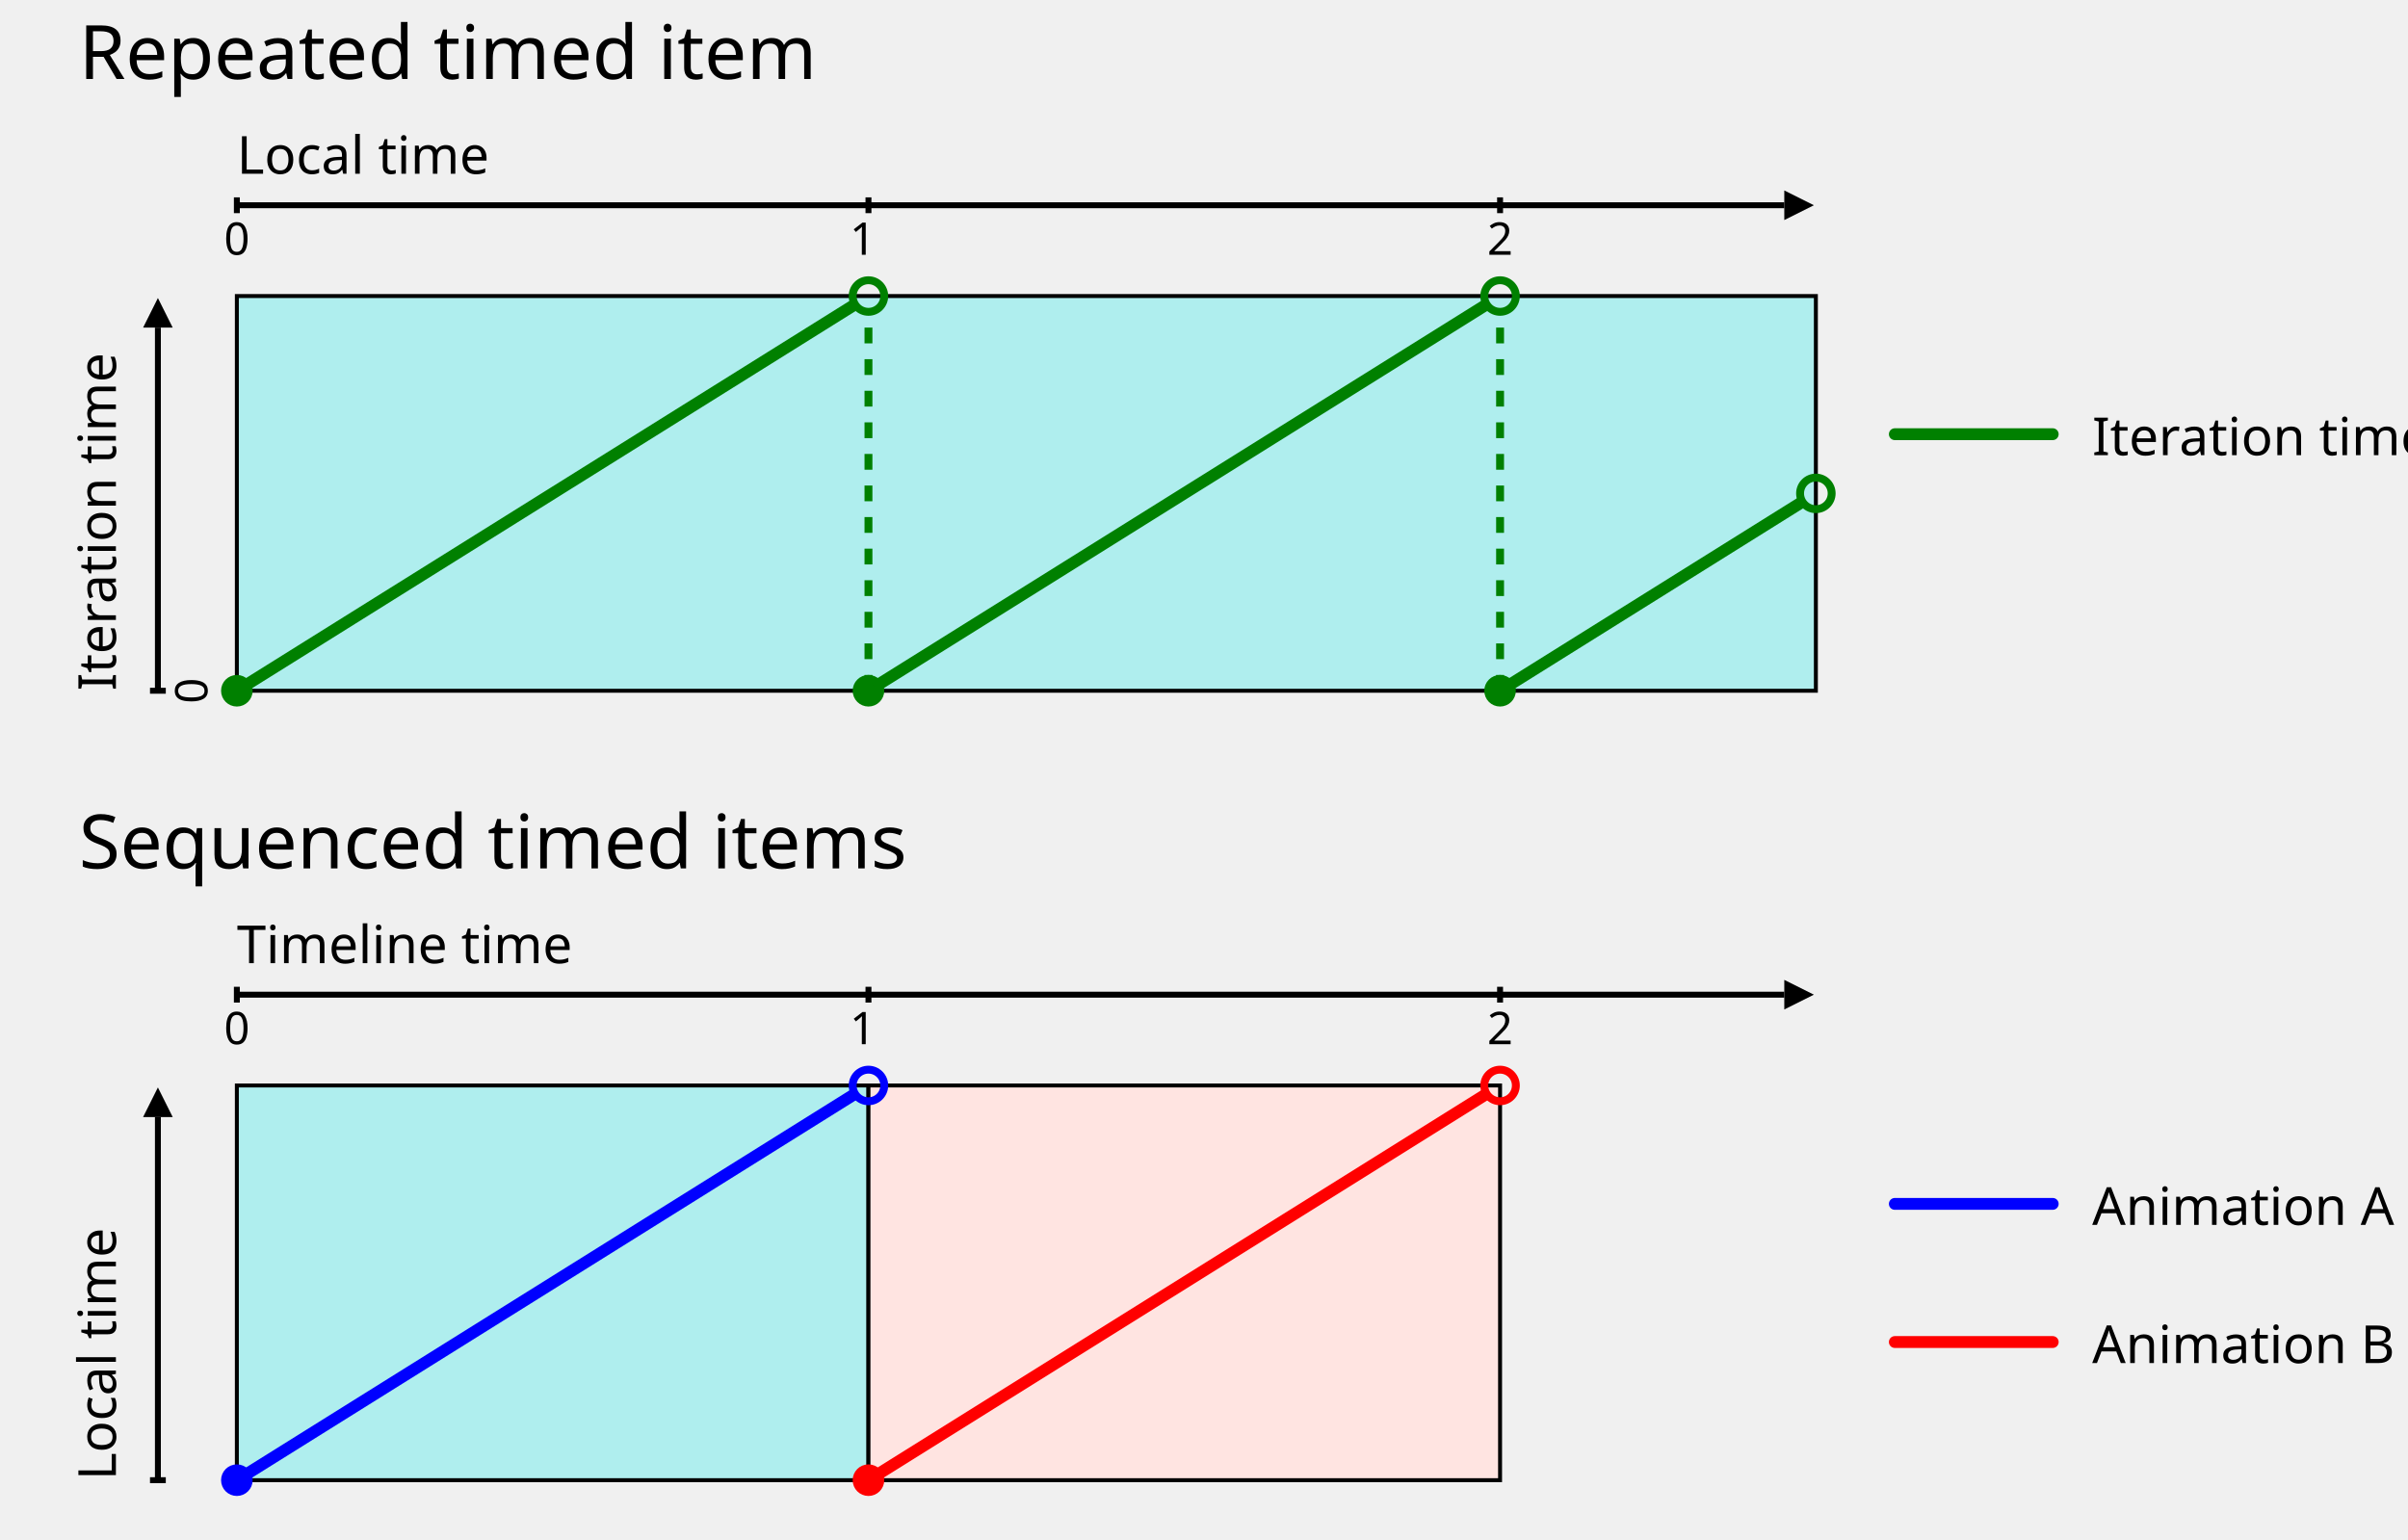
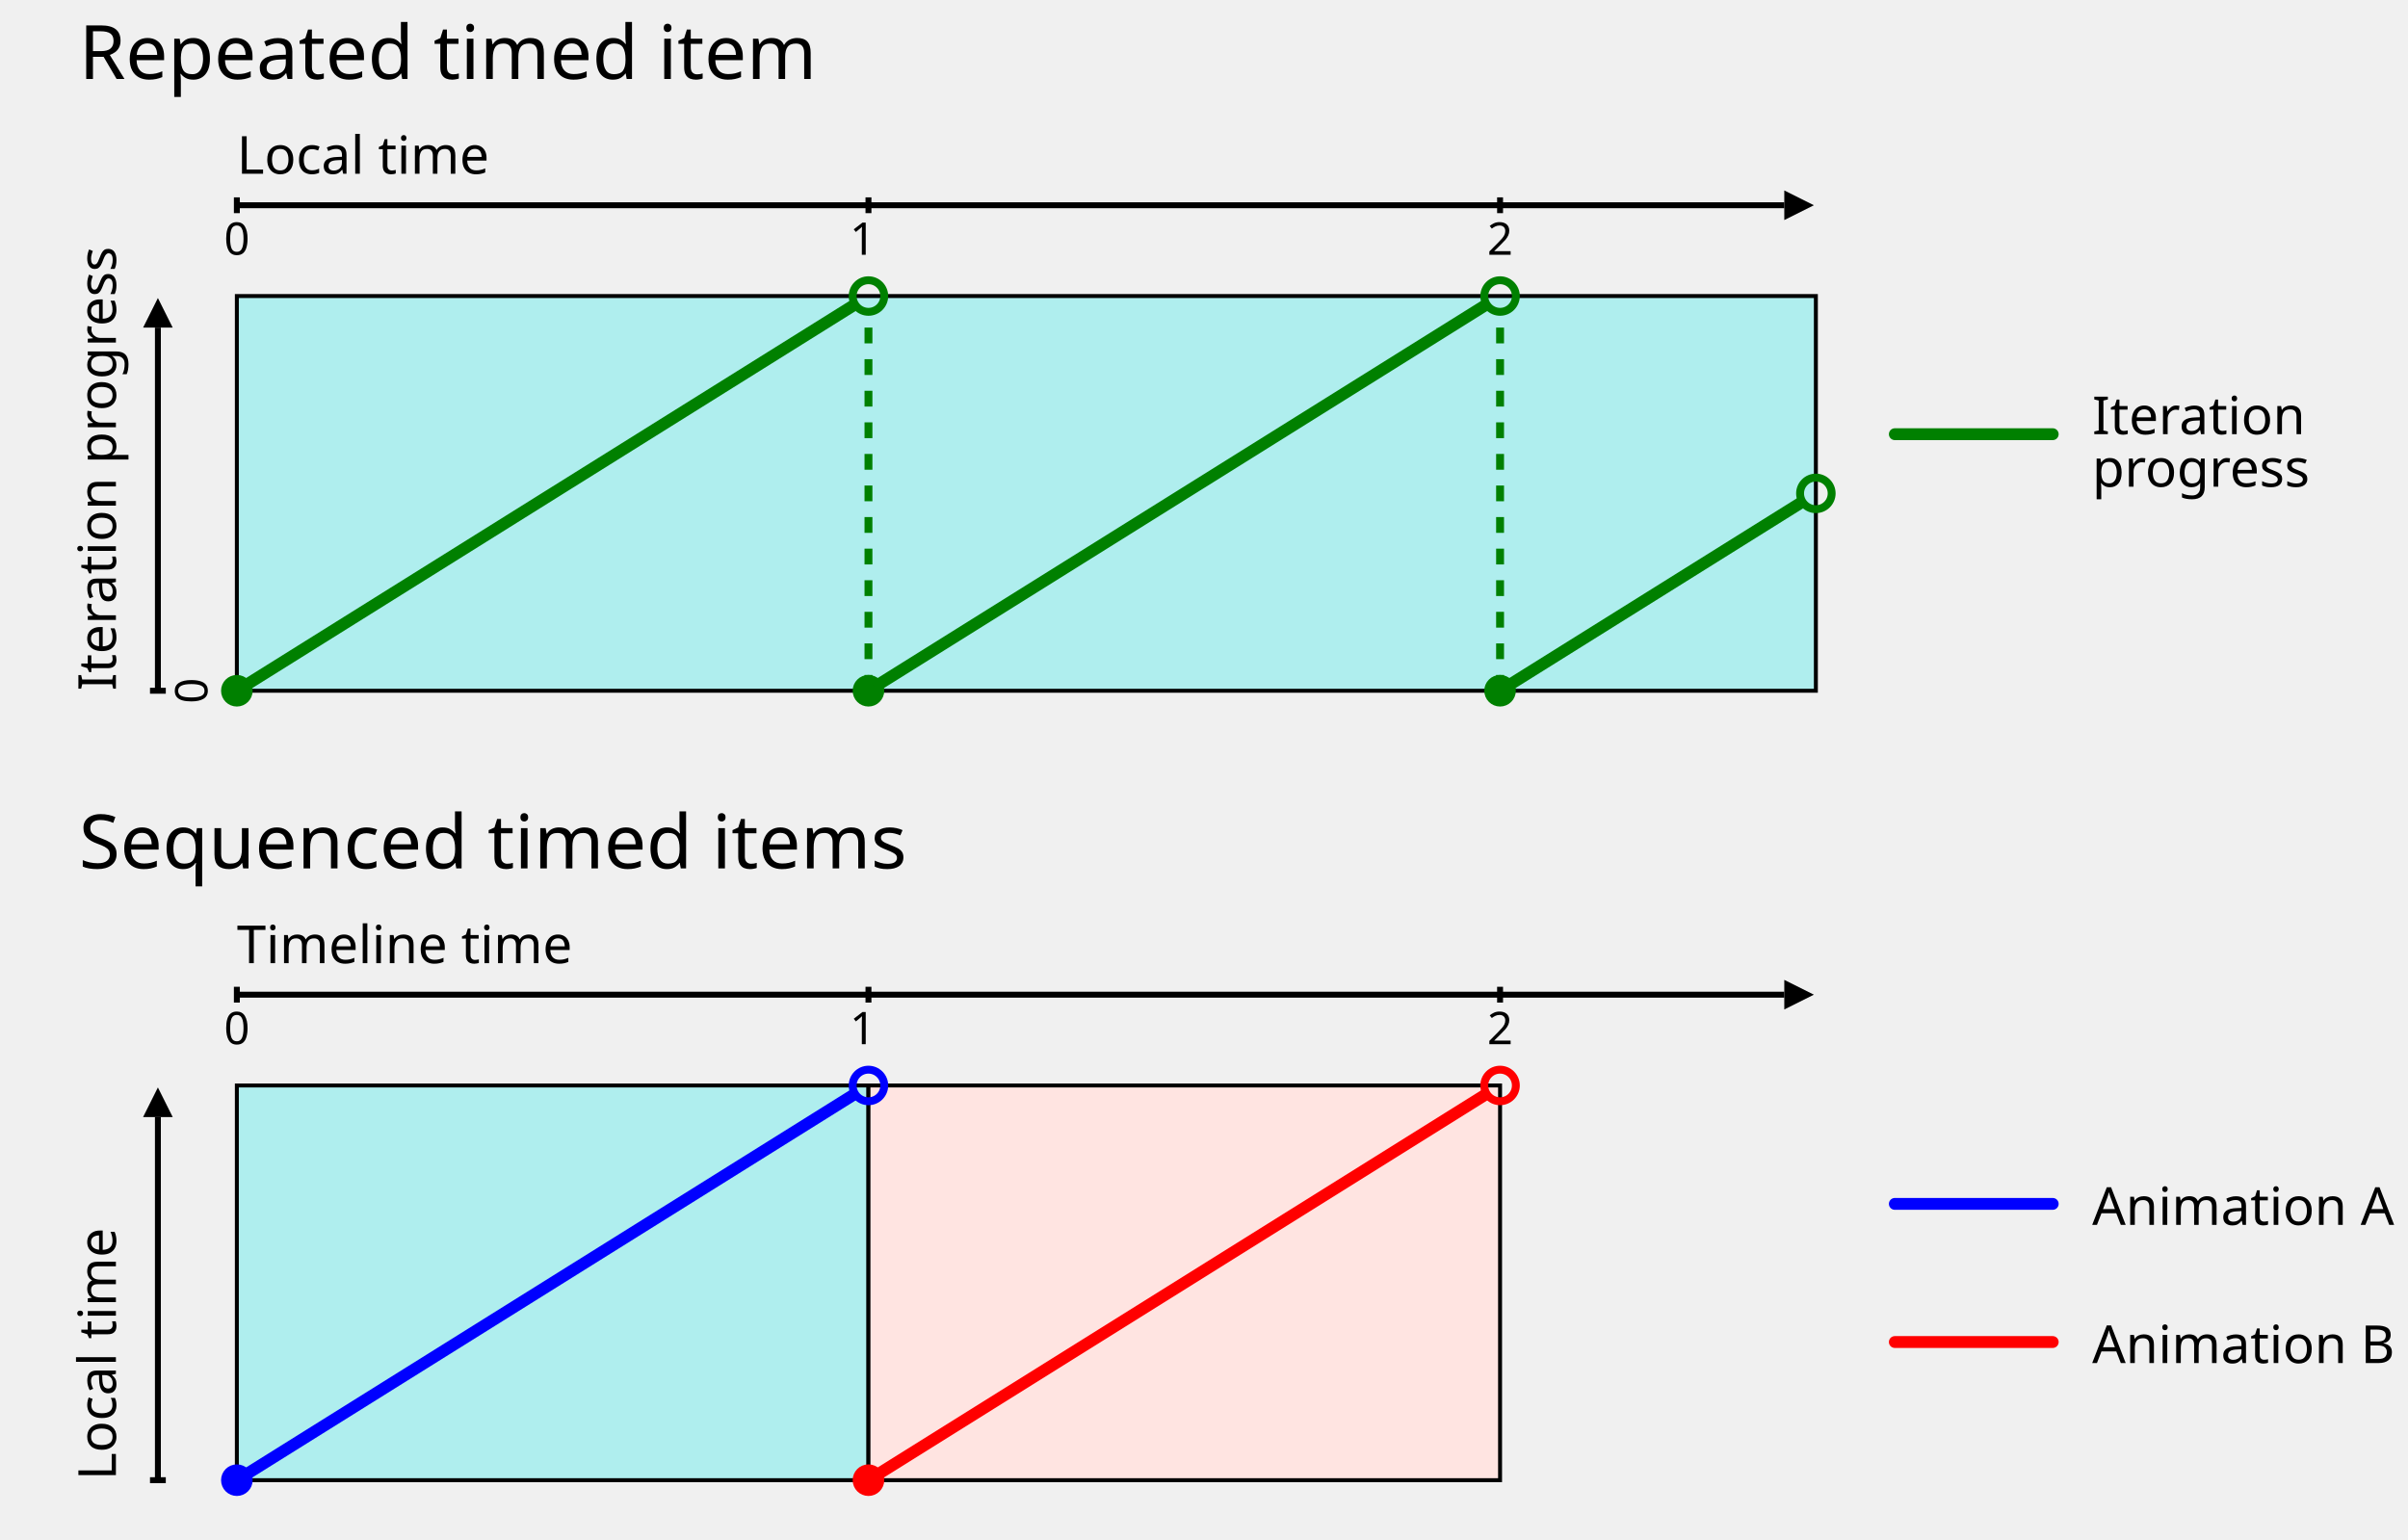
<svg xmlns="http://www.w3.org/2000/svg" width="100%" height="100%" viewBox="0 0 610 390">
  <defs>
    <style type="text/css">
    svg {
      font-size: 19px;
      font-family: sans-serif;
    }

    /*
     * Line work
     */
    .line, .arrowLine, .dottedArrow, .doubleArrowLine {
      stroke: black;
      stroke-width: 1.5;
      fill: none;
    }
    .arrowLine, .dottedArrow {
      marker-end: url(#arrow);
    }
    .dottedArrow {
      stroke-dasharray: 4 4;
      stroke-width: 2;
    }
    .doubleArrowLine {
      marker-start: url(#reverseArrow);
      marker-end: url(#arrow);
    }
    .bracket {
      stroke: black;
      stroke-width: 1.5;
      fill: none;
    }

    /*
     * Animation spans
     */
    .activeSpan  {
      fill: paleturquoise;
      stroke: black;
    }
    .animationA  {
      fill: paleturquoise;
      stroke: black;
    }
    .animationB  {
      fill: mistyrose;
      stroke: black;
    }

    /*
     * Text labels
     */
    .timelineLabel {
      font-size: 0.7em;
    }
    .timelineTick {
      font-size: 0.6em;
      text-anchor: middle;
    }
    .legendText {
      font-size: 0.7em;
    }

    /*
     * Time values
     */
-     .iterationTime, .animationATime, .animationBTime, .iterationTimeDotted {
+     .iterationProgress, .iterationProgressDotted,
+     .animationATime, .animationBTime {
      stroke-width: 3;
      fill: none;
      stroke-linecap: round;
      stroke-linejoin: round;
    }
-     .iterationTimeDotted {
+     .iterationProgressDotted {
      stroke-width: 2;
      stroke-dasharray: 4 4;
      stroke-linecap: butt;
    }
-     .iterationTimeExcludedPoint,
+     .iterationProgressExcludedPoint,
    .animationAExcludedPoint,
    .animationBExcludedPoint {
      fill: none;
      stroke-width: 2;
    }
-     .iterationTimeIncludedPoint,
+     .iterationProgressIncludedPoint,
    .animationAIncludedPoint,
    .animationBIncludedPoint {
      stroke-width: 2;
    }
-     .iterationTime, .iterationTimeExcludedPoint, .iterationTimeIncludedPoint,
-     .iterationTimeDotted {
+     .iterationProgress,
+     .iterationProgressExcludedPoint,
+     .iterationProgressIncludedPoint,
+     .iterationProgressDotted {
      stroke: green;
    }
-     .iterationTimeIncludedPoint {
+     .iterationProgressIncludedPoint {
      fill: green;
    }
    .animationATime,
    .animationAExcludedPoint,
    .animationAIncludedPoint {
      stroke: blue;
    }
    .animationAIncludedPoint {
      fill: blue;
    }
    .animationBTime,
    .animationBExcludedPoint,
    .animationBIncludedPoint {
      stroke: red;
    }
    .animationBIncludedPoint {
      fill: red;
    }
    </style>
    <style type="text/css">
      .blackArrowHead {
        fill: black;
        stroke: none;
      }
    </style>
    <marker id="arrow" viewBox="0 -5 10 10" orient="auto" markerWidth="5" markerHeight="5">
      <path d="M0-5l10 5l-10 5z" class="blackArrowHead" />
    </marker>
  </defs>
  <g transform="translate(20 20)">
    <text>Repeated timed item</text>
    <g transform="translate(40 0)">
      <g transform="translate(0 32)">
        <path d="M0 0h392" class="arrowLine" />
        <path d="M0-2v4m160-4v4m160-4v4" class="line" />
        <text y="-0.6em" class="timelineLabel">Local time</text>
        <text y="1.1em" class="timelineTick">
          0<tspan x="160">1</tspan>
          <tspan x="320">2</tspan>
        </text>
      </g>
      <g transform="translate(-20 155)">
        <path d="M0 0v-92" class="arrowLine" />
        <path d="M-2 0h4" class="line" />
        <text y="-0.8em" transform="rotate(-90)" class="timelineLabel">
-           Iteration time</text>
+           Iteration progress</text>
        <text y="1.1em" transform="rotate(-90)" class="timelineTick">0</text>
      </g>
      <g transform="translate(0 55)">
        <rect width="400" height="100" class="activeSpan" />
      </g>
      <g transform="translate(0 155)">
        <g mask="url(#excludedEndPoints)">
-           <path d="M0 0l160-100m0 100l160-100m0 100l80-50" class="iterationTime" />
-           <path d="M160-100v100m160-100v100" class="iterationTimeDotted" />
+           <path d="M0 0l160-100m0 100l160-100m0 100l80-50" class="iterationProgress" />
+           <path d="M160-100v100m160-100v100" class="iterationProgressDotted" />
        </g>
-         <circle r="3" class="iterationTimeIncludedPoint" />
-         <circle cx="160" cy="-100" r="4" class="iterationTimeExcludedPoint" />
-         <circle cx="160" r="3" class="iterationTimeIncludedPoint" />
-         <circle cx="320" cy="-100" r="4" class="iterationTimeExcludedPoint" />
-         <circle cx="320" r="3" class="iterationTimeIncludedPoint" />
-         <circle cx="400" cy="-50" r="4" class="iterationTimeExcludedPoint" />
+         <circle r="3" class="iterationProgressIncludedPoint" />
+         <circle cx="160" cy="-100" r="4" class="iterationProgressExcludedPoint" />
+         <circle cx="160" r="3" class="iterationProgressIncludedPoint" />
+         <circle cx="320" cy="-100" r="4" class="iterationProgressExcludedPoint" />
+         <circle cx="320" r="3" class="iterationProgressIncludedPoint" />
+         <circle cx="400" cy="-50" r="4" class="iterationProgressExcludedPoint" />
        <mask id="excludedEndPoints">
          <rect x="-10" y="-160" width="420" height="170" fill="white" />
          <circle cx="160" cy="-100" r="4" fill="black" stroke="none" />
          <circle cx="320" cy="-100" r="4" fill="black" stroke="none" />
          <circle cx="400" cy="-50" r="4" fill="black" stroke="none" />
        </mask>
      </g>
      <g transform="translate(420 90)">
-         <path d="M0 0h40" class="iterationTime" />
-         <text x="50px" y="0.4em" class="legendText">Iteration time</text>
+         <path d="M0 0h40" class="iterationProgress" />
+         <text x="50px" class="legendText">Iteration<tspan x="50px" dy="1em">progress</tspan>
+         </text>
      </g>
    </g>
  </g>
  <g transform="translate(20 220)">
    <text>Sequenced timed items</text>
    <g transform="translate(40 0)">
      <g transform="translate(0 32)">
        <path d="M0 0h392" class="arrowLine" />
        <path d="M0-2v4m160-4v4m160-4v4" class="line" />
        <text y="-0.6em" class="timelineLabel">Timeline time</text>
        <text y="1.1em" class="timelineTick">
          0<tspan x="160">1</tspan>
          <tspan x="320">2</tspan>
        </text>
      </g>
      <g transform="translate(-20 155)">
        <path d="M0 0v-92" class="arrowLine" />
        <path d="M-2 0h4" class="line" />
        <text y="-0.8em" transform="rotate(-90)" class="timelineLabel">
          Local time</text>
      </g>
      <g transform="translate(0 55)">
        <rect width="160" height="100" class="animationA" />
        <rect x="160" width="160" height="100" class="animationB" />
      </g>
      <g transform="translate(0 155)">
        <path d="M0 0l160-100" class="animationATime" mask="url(#excludedEndPoints)" />
        <path d="M160 0l160-100" class="animationBTime" mask="url(#excludedEndPoints)" />
        <circle r="3" class="animationAIncludedPoint" />
        <circle cx="160" cy="-100" r="4" class="animationAExcludedPoint" />
        <circle cx="160" r="3" class="animationBIncludedPoint" />
        <circle cx="320" cy="-100" r="4" class="animationBExcludedPoint" />
      </g>
      <g transform="translate(420 85)">
        <path d="M0 0h40" class="animationATime" />
        <text x="50px" y="0.4em" class="legendText">Animation A</text>
        <g transform="translate(0 35)">
          <path d="M0 0h40" class="animationBTime" />
          <text x="50px" y="0.4em" class="legendText">Animation B</text>
        </g>
      </g>
    </g>
  </g>
</svg>
